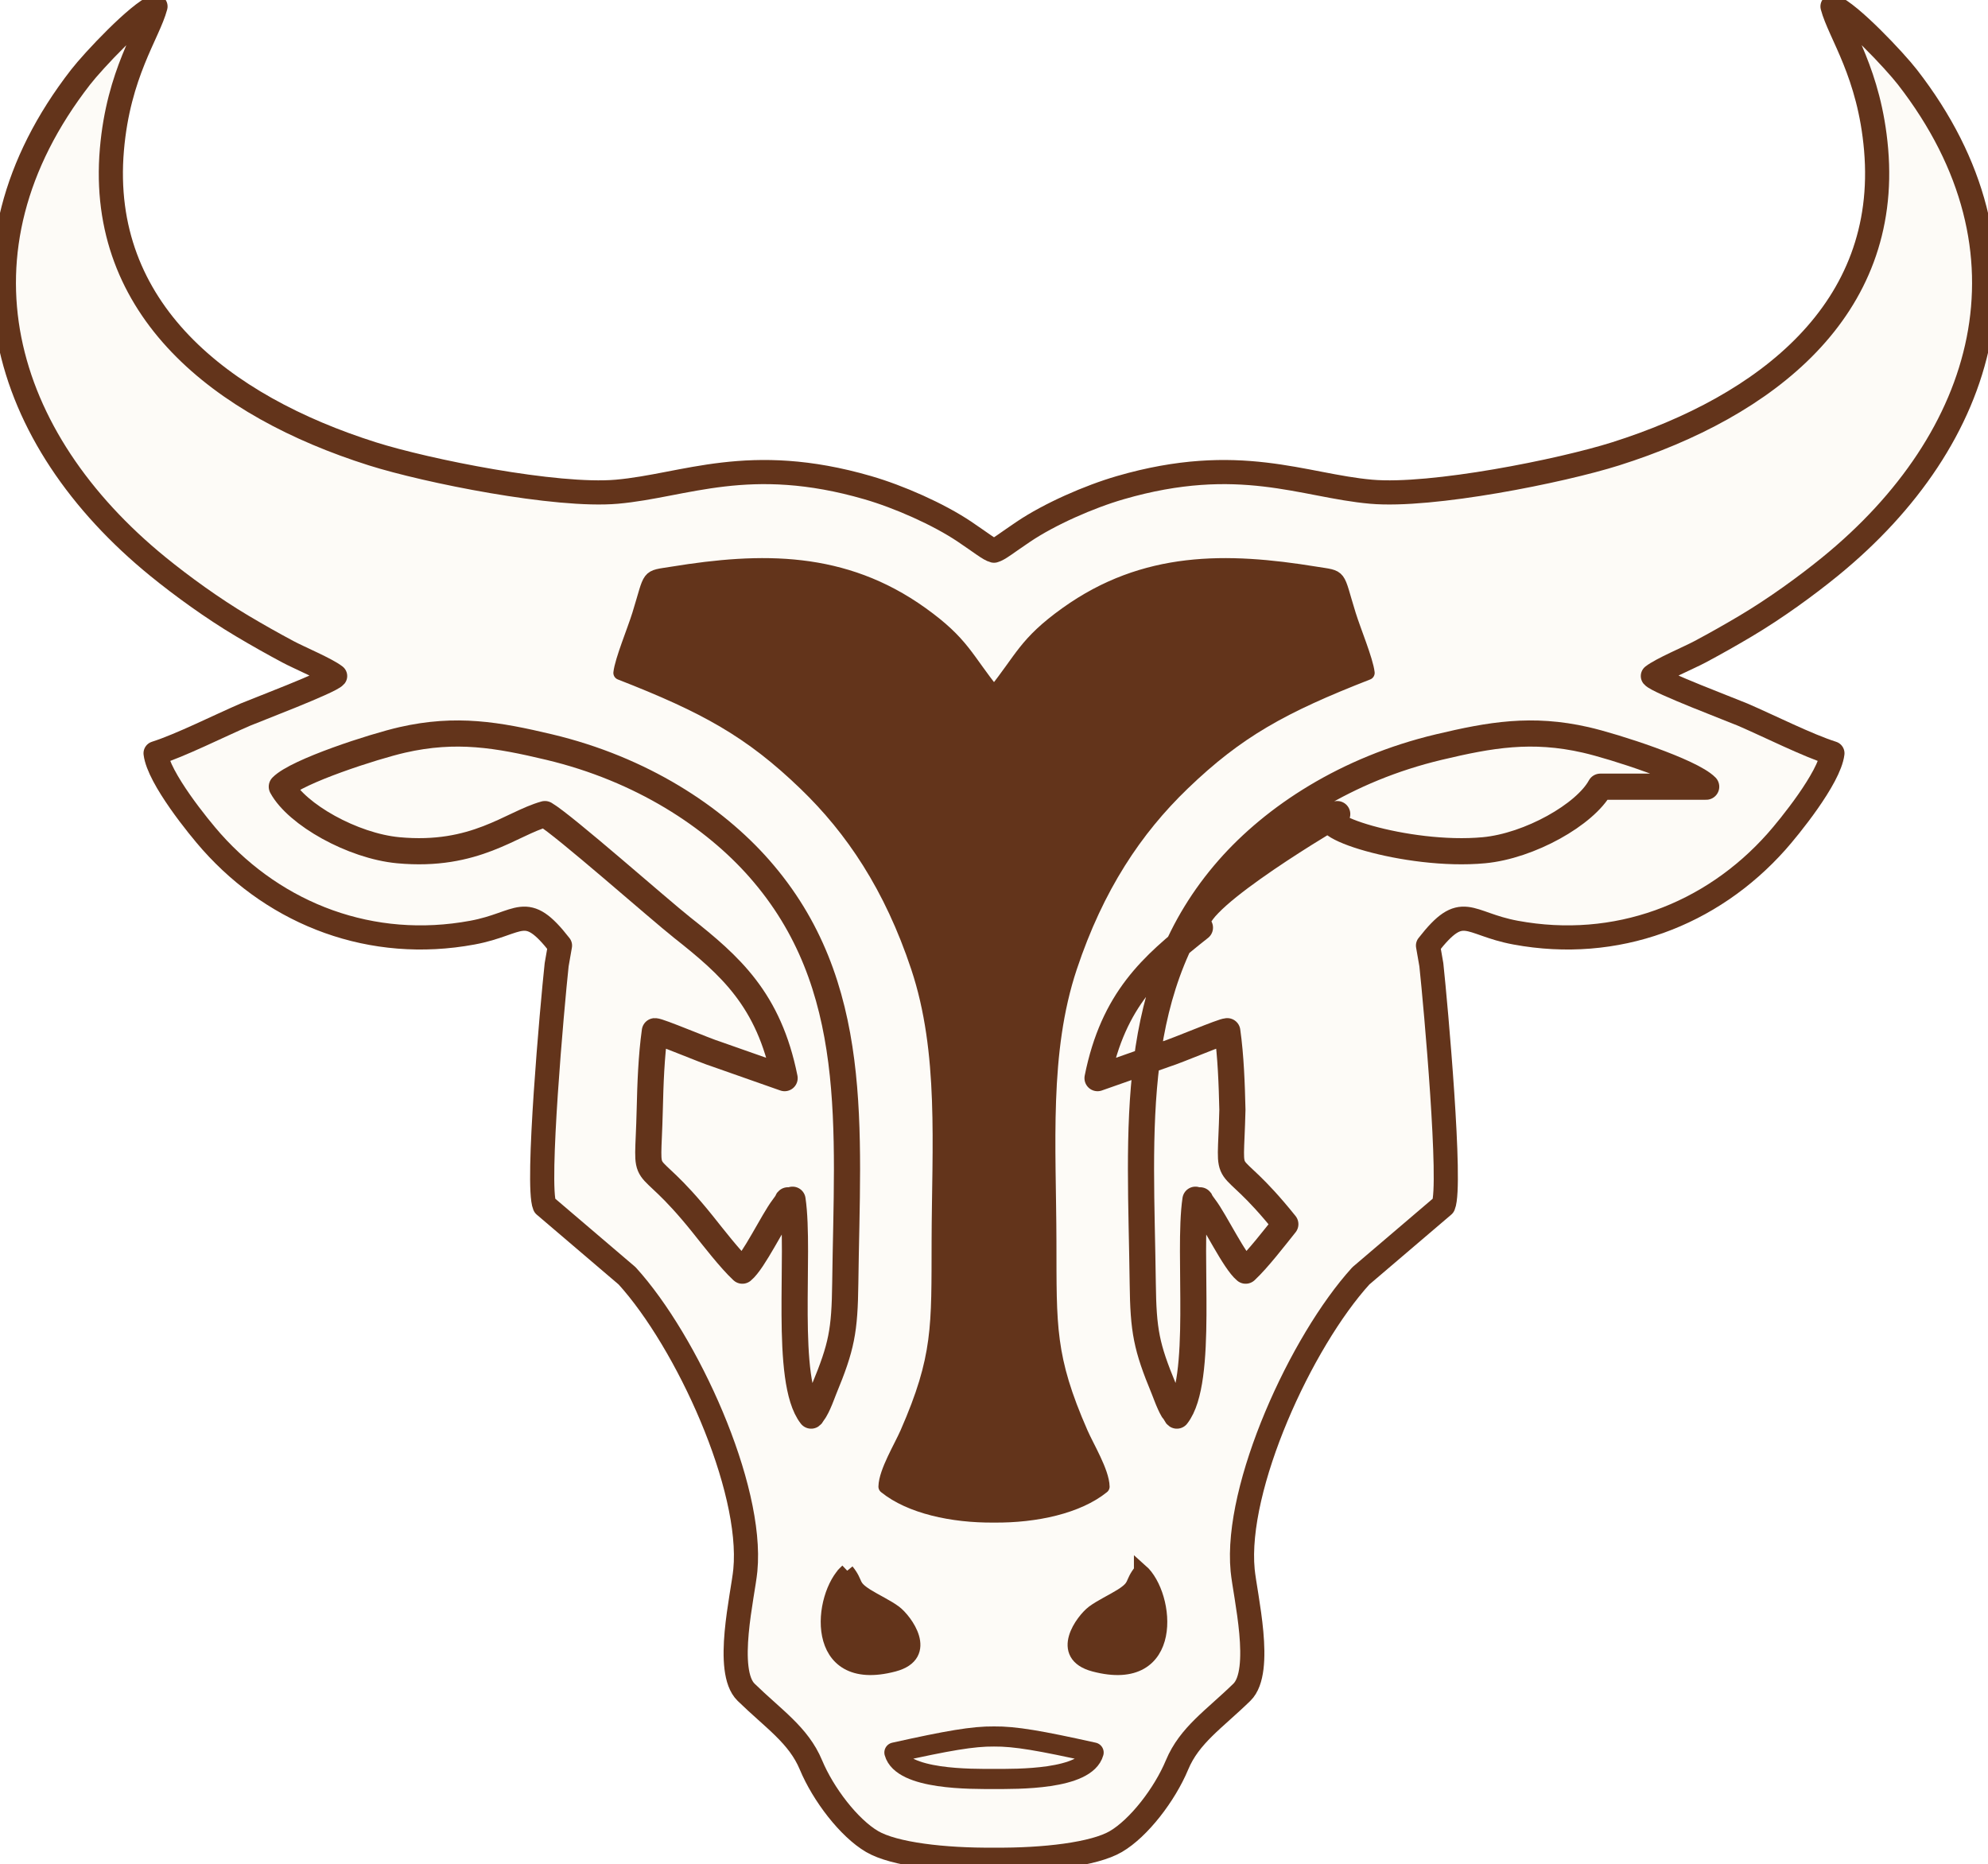
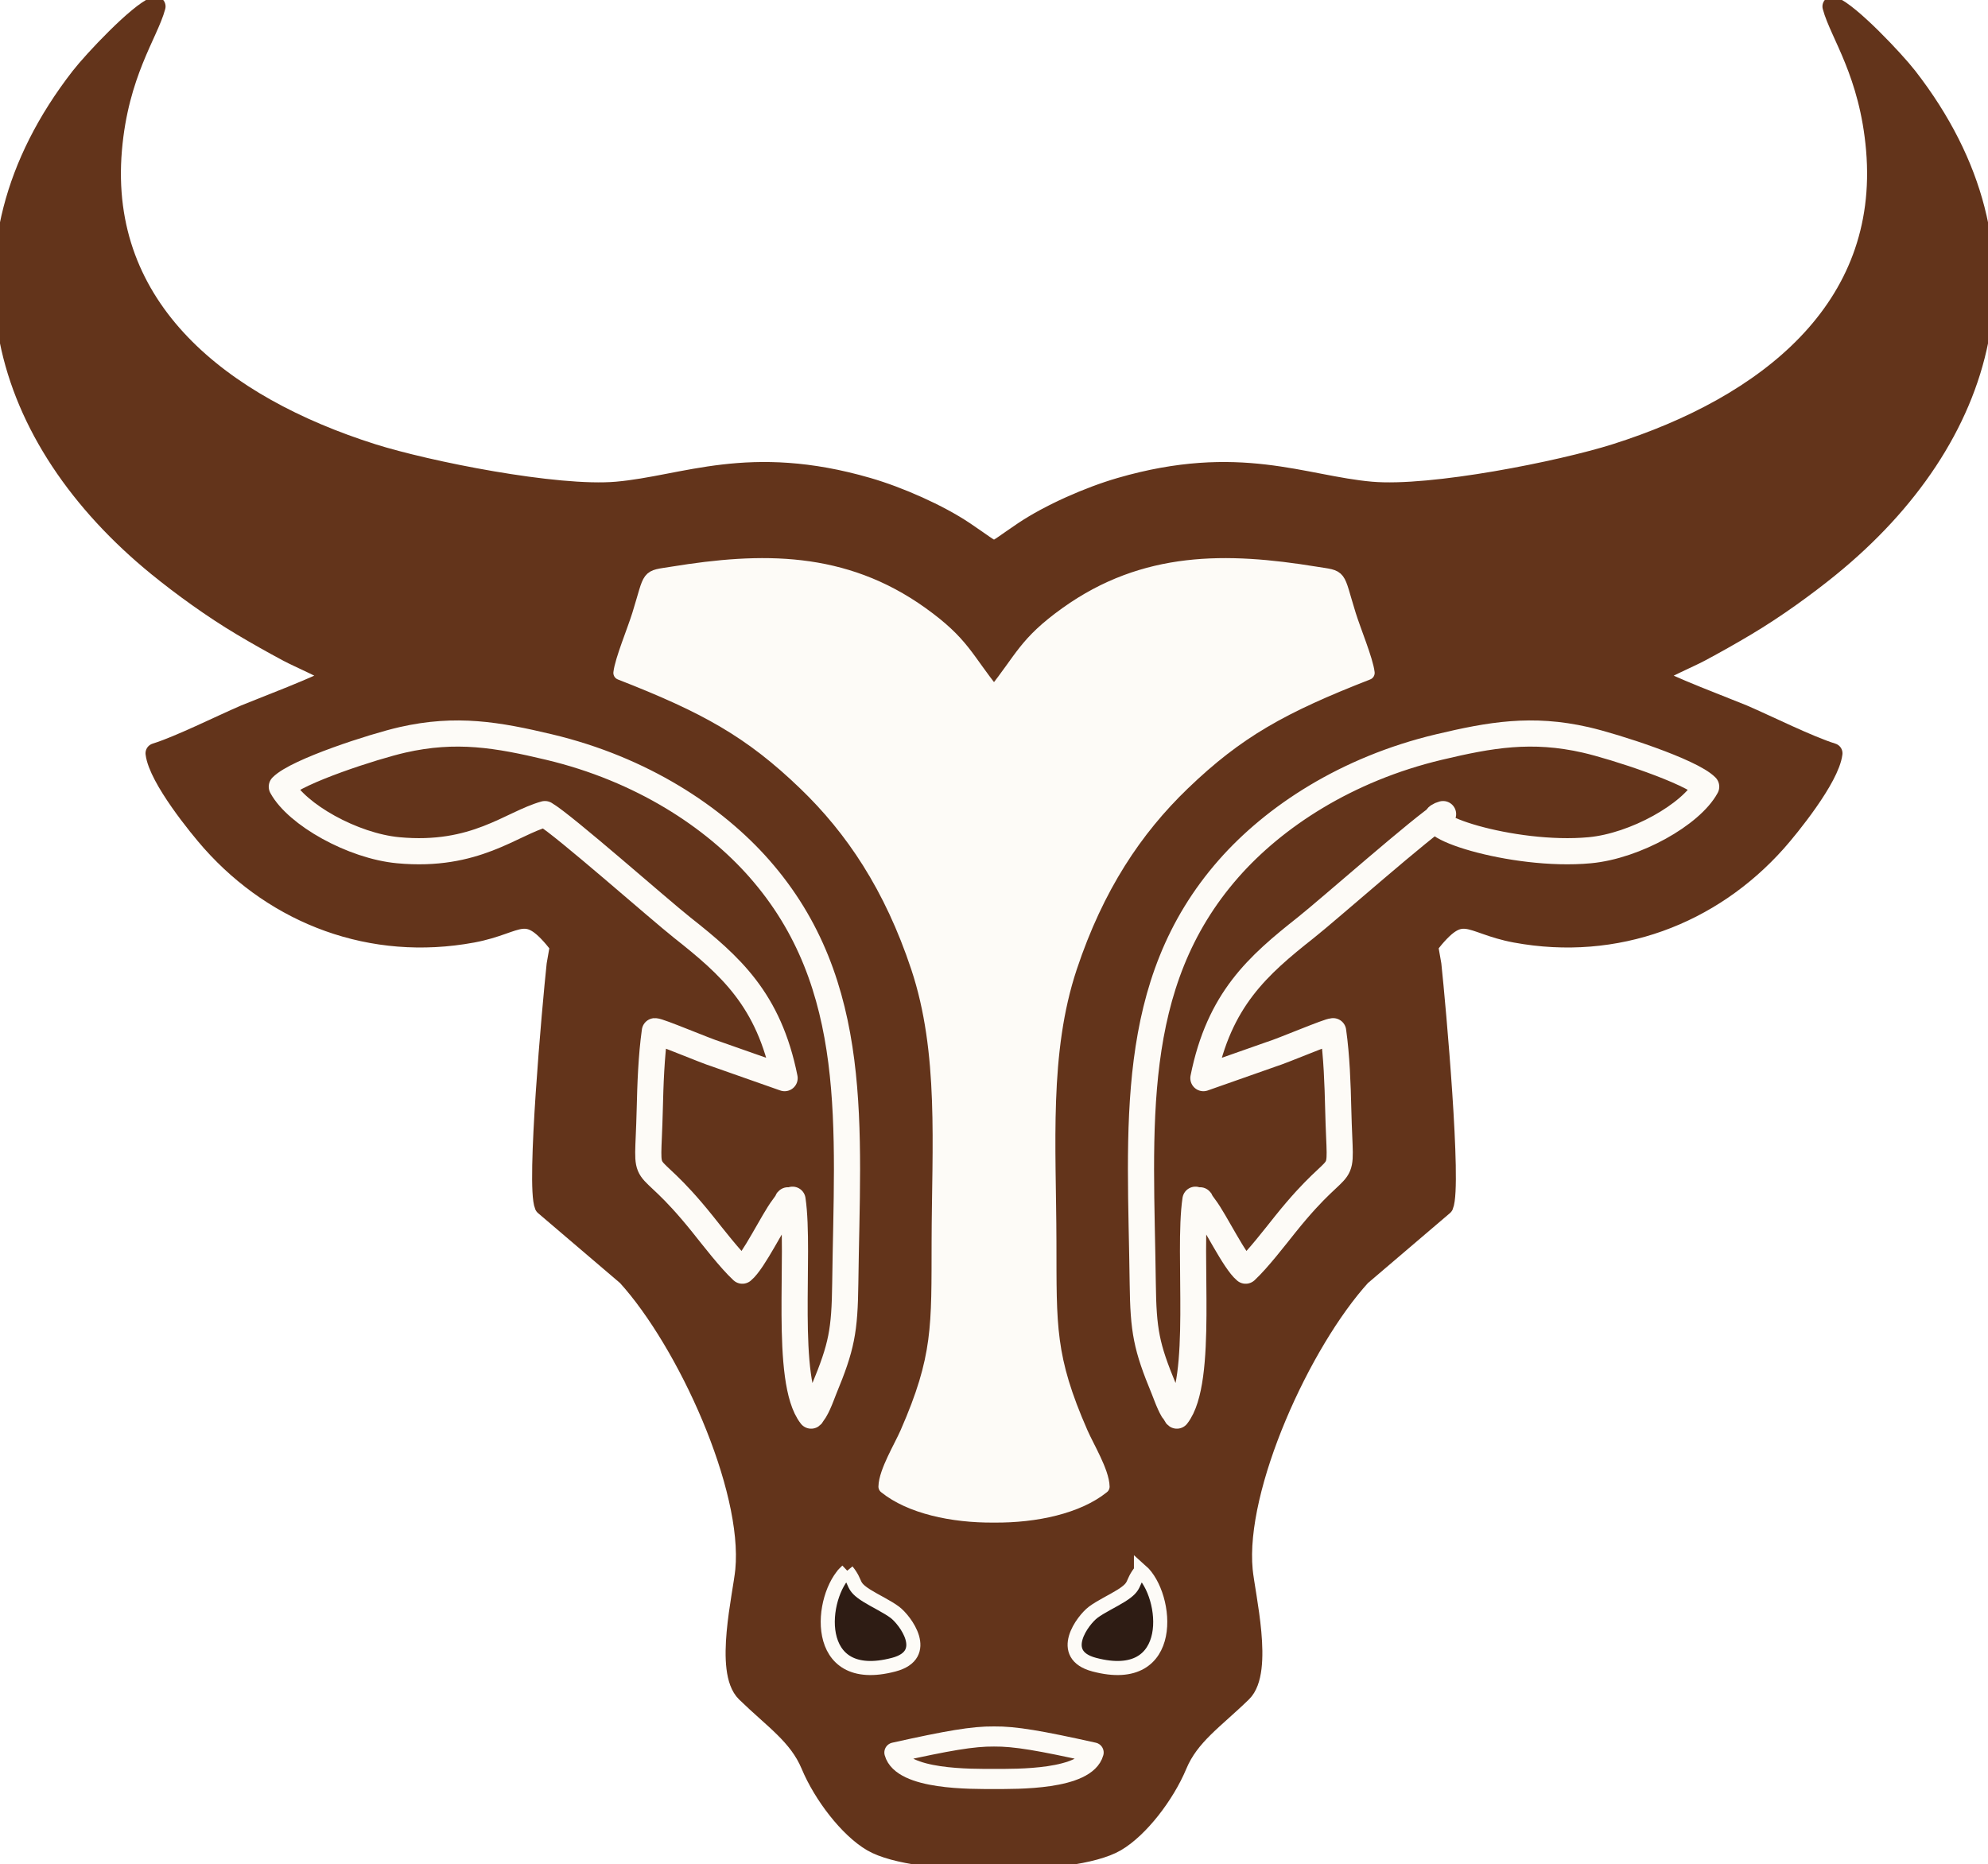
<svg xmlns="http://www.w3.org/2000/svg" xml:space="preserve" viewBox="0 0 1976.17 1852.57" version="1.1" style="shape-rendering:geometricPrecision; text-rendering:geometricPrecision; image-rendering:optimizeQuality; fill-rule:evenodd; clip-rule:evenodd">
  <defs>
    <style type="text/css">
   
-     .buller-body {fill:#FDFBF7;stroke:#63341B;stroke-width:24;stroke-linejoin:round;stroke-miterlimit:2.613}
-     .buller-stroke-detail {stroke:#63341B;stroke-width:26;stroke-linecap:round;stroke-linejoin:round;stroke-miterlimit:2.613;fill:none}
-     .buller-nostril {fill:#63341B;stroke:#63341B;stroke-width:14;stroke-miterlimit:2.613}
-     .buller-crest {fill:#63341B;stroke:#63341B;stroke-width:14;stroke-linejoin:round;stroke-miterlimit:2.613}
+     .buller-body {fill:#63341B;stroke:#63341B;stroke-width:20;stroke-linejoin:round;stroke-miterlimit:2.613}
+     .buller-stroke-detail {stroke:#FDFBF7;stroke-width:26;stroke-linecap:round;stroke-linejoin:round;stroke-miterlimit:2.613;fill:none}
+     .buller-nostril {fill:#2E1C14;stroke:#FDFBF7;stroke-width:14;stroke-miterlimit:2.613}
+     .buller-crest {fill:#FDFBF7;stroke:#FDFBF7;stroke-width:14;stroke-linejoin:round;stroke-miterlimit:2.613}
   
  </style>
  </defs>
  <g id="Buller_Favicon_Logo">
    <g id="Buller_Crest">
      <path class="buller-body" d="M988.09 1848.61c-49.79,0.43 -99.42,-5.36 -121.14,-18.06 -22.96,-13.43 -48.59,-46.84 -60.85,-76.22 -12.34,-29.57 -37.05,-45.48 -64.46,-72.22 -21.59,-21.06 -3.09,-96.59 -0.73,-121.28 7.88,-82.76 -58.05,-227.18 -117.53,-292.61l-82.04 -69.97c-8.35,-19.79 7.52,-197.5 12,-239.29l3.33 -19.07c-34.75,-44.63 -38.54,-21.82 -87.13,-12.83 -99.85,18.48 -194.43,-17.63 -259.13,-90.27 -12.56,-14.1 -52.76,-63.4 -55.76,-88.02 24.44,-7.71 63.17,-27.18 89.23,-38.43 7.98,-3.45 84.49,-32.5 89.26,-38.36 -8.95,-6.94 -35.63,-18.06 -46.87,-24.07 -15.38,-8.22 -30.01,-16.46 -45.61,-25.74 -29.3,-17.41 -60.07,-39.76 -83.72,-59.02 -155.68,-126.83 -212.07,-312.36 -76.8,-486.52 12.48,-16.06 57.13,-63.61 74.44,-70.22 -7.15,26.93 -36.85,66.32 -43.35,142.28 -13.63,159.17 109.02,254.97 258.9,302.42 53.97,17.09 182.85,42.97 243.04,37.67 67.76,-5.96 131.25,-38.29 249.36,-4.04 31.04,9 70.25,26.28 96.26,43.76 17.38,11.69 24.46,17.64 29.3,18.89 4.85,-1.25 11.92,-7.2 29.3,-18.89 26.01,-17.48 65.22,-34.76 96.26,-43.76 118.1,-34.24 181.6,-1.92 249.36,4.04 60.2,5.3 189.07,-20.59 243.04,-37.67 149.88,-47.45 272.53,-143.24 258.9,-302.42 -6.5,-75.96 -36.2,-115.34 -43.35,-142.28 17.31,6.61 61.97,54.16 74.44,70.22 135.28,174.16 78.89,359.69 -76.8,486.52 -23.64,19.26 -54.41,41.6 -83.72,59.02 -15.6,9.28 -30.23,17.52 -45.61,25.74 -11.25,6.01 -37.93,17.13 -46.88,24.07 4.77,5.87 81.28,34.91 89.26,38.36 26.06,11.25 64.78,30.72 89.23,38.43 -3.01,24.61 -43.2,73.92 -55.76,88.02 -64.7,72.64 -159.28,108.75 -259.13,90.27 -48.59,-8.99 -52.38,-31.8 -87.13,12.83l3.33 19.07c4.47,41.79 20.34,219.5 11.99,239.29l-82.04 69.97c-59.48,65.43 -125.41,209.85 -117.53,292.61 2.35,24.69 20.85,100.22 -0.74,121.28 -27.41,26.74 -52.12,42.64 -64.46,72.22 -12.25,29.38 -37.89,62.79 -60.84,76.22 -21.72,12.7 -71.35,18.49 -121.14,18.06z" />
      <path class="buller-stroke-detail" d="M280.14 781.99c15.11,-15.33 91.2,-40 119.84,-46.53 53.6,-12.22 94.64,-5.04 145.66,7.09 92.38,21.94 164.11,69.62 209.1,120.75 101.55,115.41 87.42,258.32 85.5,412.25 -0.59,47.44 -3.62,63.13 -20.98,105.11 -1.52,3.69 -3.54,9.52 -5.96,14.8 -1.2,2.63 -1.79,3.8 -3.11,6.08 -4.04,7.02 -1.75,3.01 -3.88,5.6 -27.11,-34.58 -10.54,-161.02 -18.49,-214.59 -9.16,2.94 -0.28,-4.16 -9.24,7.59 -10.28,13.48 -29.43,53.75 -40.66,62.93 -12.01,-11.13 -29.28,-33.55 -39.43,-46.22 -62.77,-78.29 -54.63,-29.66 -52.61,-113.74 0.61,-25.56 1.54,-52.86 5.08,-78.07 4.03,-0.24 49.32,19.16 61.63,22.96l67.35 23.69c-15.66,-78.17 -54.1,-111.9 -101.78,-149.59 -22.7,-17.94 -117.61,-101.86 -136.47,-112.87 -33.61,9.36 -69.17,43.1 -145.81,35.93 -45.41,-4.25 -100.76,-35.55 -115.74,-63.17z" />
-       <path class="buller-stroke-detail" d="M1696.03 781.99c-15.11,-15.33 -91.2,-40 -119.83,-46.53 -53.6,-12.22 -94.64,-5.04 -145.67,7.09 -92.38,21.94 -164.11,69.62 -209.1,120.75 -101.55,115.41 -87.41,258.32 -85.49,412.25 0.59,47.44 3.62,63.13 20.98,105.11 1.53,3.69 3.55,9.52 5.96,14.8 1.2,2.63 1.79,3.8 3.1,6.08 4.04,7.02 1.76,3.01 3.88,5.6 27.11,-34.58 10.55,-161.02 18.49,-214.59 9.16,2.94 0.28,-4.16 9.24,7.59 10.28,13.48 29.43,53.75 40.66,62.93 12.02,-11.13 29.28,-33.55 39.43,-46.22 -62.77,-78.29 -54.63,-29.66 -52.61,-113.74 -0.61,-25.56 -1.54,-52.86 -5.08,-78.07 -4.03,-0.24 -49.33,19.16 -61.63,22.96l-67.35 23.69c15.66,-78.17 54.1,-111.9 101.78,-149.59 -22.7,-17.94 117.62,-101.86 136.47,-112.87 -33.61,9.36 69.18,43.1 145.81,35.93 45.41,-4.25 100.76,-35.55 115.74,-63.17z" />
+       <path class="buller-stroke-detail" d="M1696.03 781.99c-15.11,-15.33 -91.2,-40 -119.83,-46.53 -53.6,-12.22 -94.64,-5.04 -145.67,7.09 -92.38,21.94 -164.11,69.62 -209.1,120.75 -101.55,115.41 -87.41,258.32 -85.49,412.25 0.59,47.44 3.62,63.13 20.98,105.11 1.53,3.69 3.55,9.52 5.96,14.8 1.2,2.63 1.79,3.8 3.1,6.08 4.04,7.02 1.76,3.01 3.88,5.6 27.11,-34.58 10.55,-161.02 18.49,-214.59 9.16,2.94 0.28,-4.16 9.24,7.59 10.28,13.48 29.43,53.75 40.66,62.93 12.02,-11.13 29.28,-33.55 39.43,-46.22 62.77,-78.29 54.63,-29.66 52.61,-113.74 -0.61,-25.56 -1.54,-52.86 -5.08,-78.07 -4.03,-0.24 -49.33,19.16 -61.63,22.96l-67.35 23.69c15.66,-78.17 54.1,-111.9 101.78,-149.59 22.7,-17.94 117.62,-101.86 136.47,-112.87 -33.61,9.36 69.18,43.1 145.81,35.93 45.41,-4.25 100.76,-35.55 115.74,-63.17z" />
      <path class="buller-nostril" d="M841.99 1561.45c10.32,12.7 3.83,14.73 19.54,24.65 8.35,5.27 20.39,10.86 27.98,16.55 10.06,7.54 36.42,42.15 -1.05,52.05 -82.66,21.83 -73.55,-69.28 -46.46,-93.26z" />
      <path class="buller-nostril" d="M1134.18 1561.45c-10.33,12.7 -3.83,14.73 -19.54,24.65 -8.35,5.27 -20.39,10.86 -27.98,16.55 -10.06,7.54 -36.42,42.15 1.06,52.05 82.65,21.83 73.54,-69.28 46.46,-93.26z" />
      <path class="buller-stroke-detail" style="stroke-width:20;" d="M988.09 1726.1c-20.88,-0.2 -45.77,4.11 -99.01,15.95 7.55,27.5 77.43,26.25 98.6,26.28l0.41 0 0.41 -0c21.18,-0.03 91.05,1.21 98.61,-26.28 -53.24,-11.84 -78.13,-16.15 -99.01,-15.95z" />
      <path class="buller-crest" d="M988.09 688.51c-0.15,0.11 -0.28,0.22 -0.41,0.3 -27.55,-34.18 -30.57,-49.28 -71.82,-78.8 -77.48,-55.44 -158.91,-54.2 -247.07,-39.86 -26.57,4.32 -20.8,0.07 -33.48,40.94 -4.93,15.89 -17.16,45.17 -18.6,57.78 84.54,32.97 129.23,57.51 183.77,110.04 46.83,45.1 85.28,102.2 112.02,182.54 28.12,84.48 20.8,177.36 20.56,272.49 -0.22,84.65 1.61,115.15 -31.41,190.56 -6.15,14.04 -21.11,38.6 -21.45,53.25 24.43,19.8 66.16,29.13 107.91,28.73 41.74,0.4 83.47,-8.94 107.9,-28.73 -0.35,-14.65 -15.3,-39.2 -21.45,-53.25 -33.02,-75.41 -31.2,-105.91 -31.41,-190.56 -0.25,-95.13 -7.57,-188.01 20.55,-272.49 26.74,-80.34 65.19,-137.44 112.02,-182.54 54.54,-52.53 99.24,-77.07 183.77,-110.04 -1.44,-12.61 -13.67,-41.89 -18.6,-57.78 -12.69,-40.87 -6.91,-36.62 -33.48,-40.94 -88.16,-14.34 -169.59,-15.57 -247.07,39.86 -41.26,29.52 -44.28,44.61 -71.83,78.8 -0.13,-0.08 -0.26,-0.19 -0.4,-0.3z" />
    </g>
  </g>
</svg>
